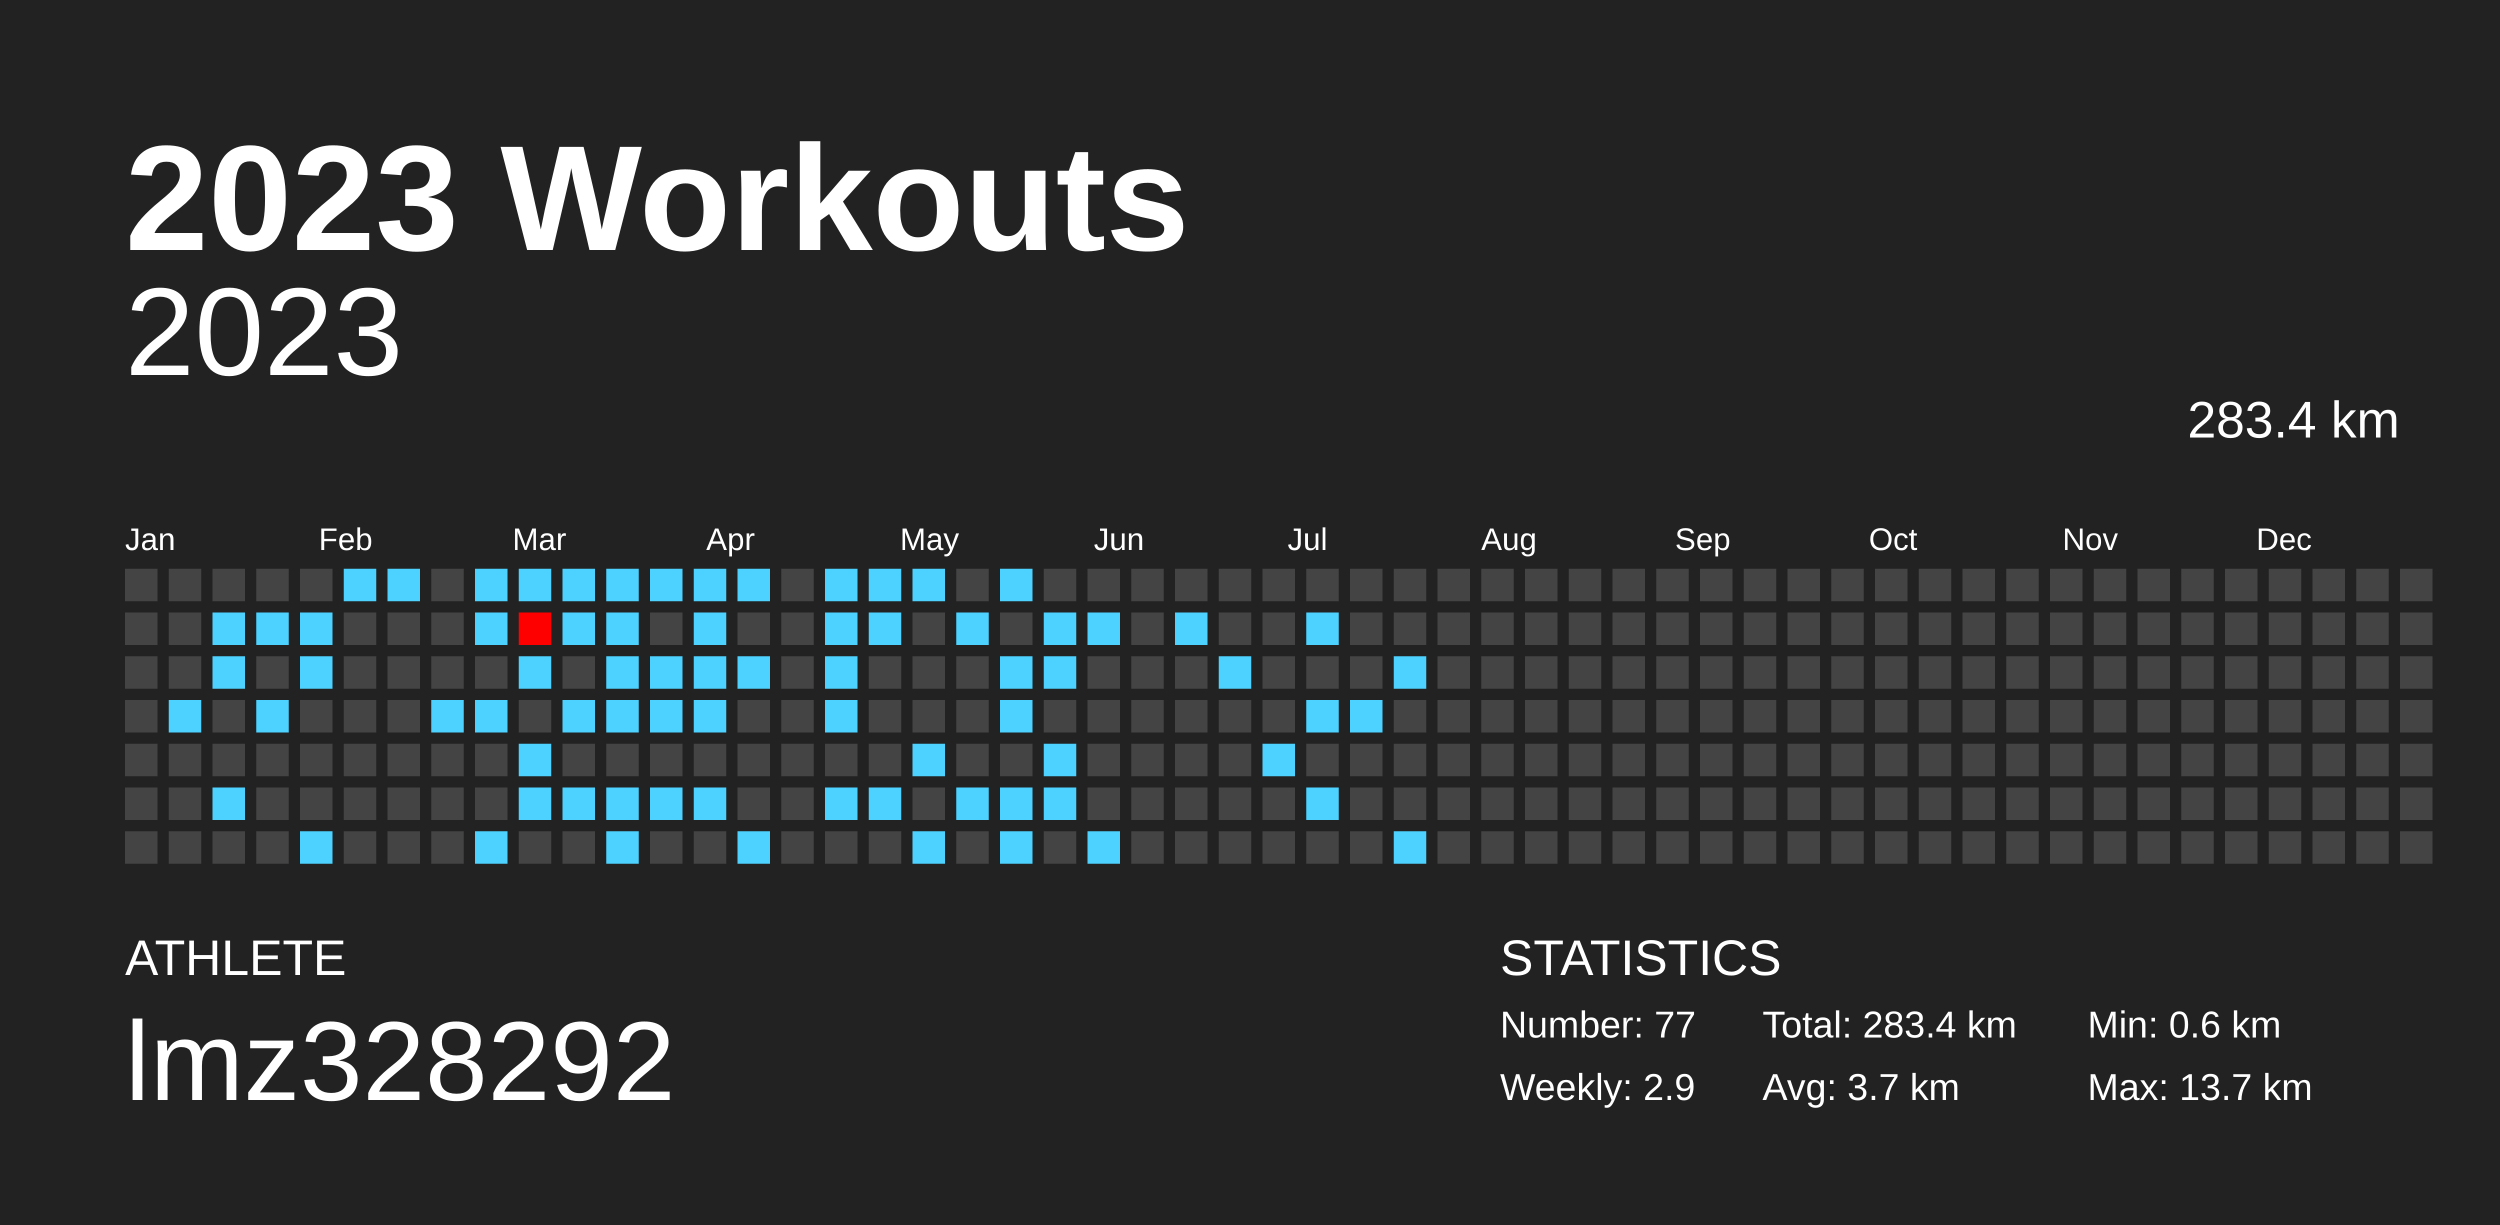
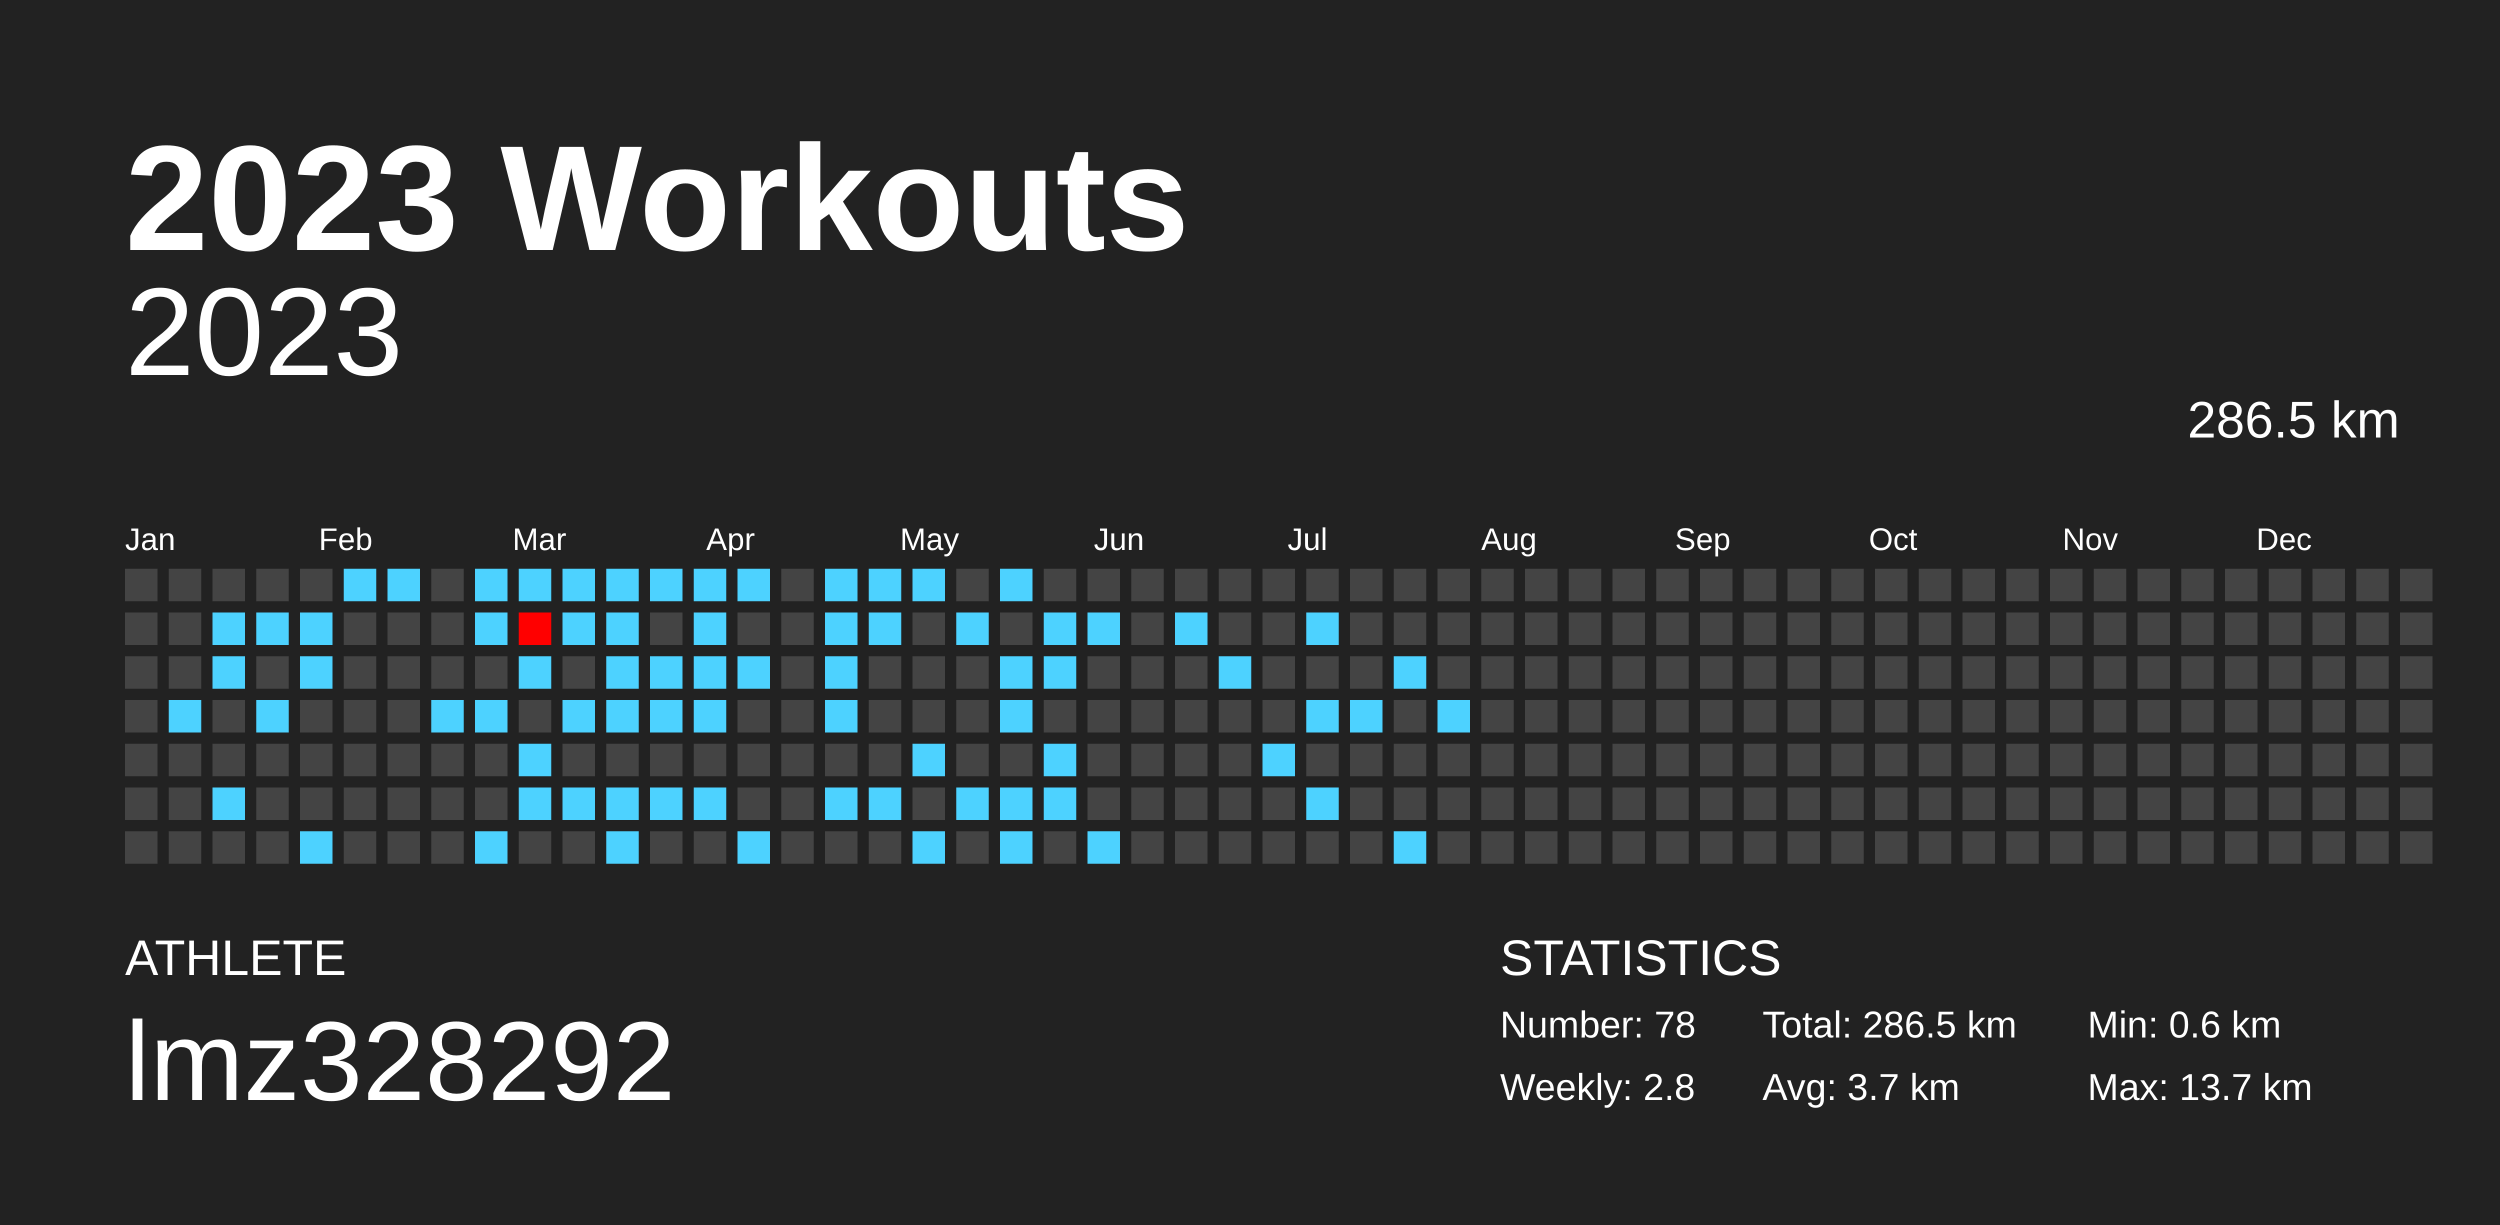
<svg xmlns="http://www.w3.org/2000/svg" baseProfile="full" height="98mm" version="1.1" viewBox="0,0,200,98" width="200mm">
  <defs />
  <rect fill="#222222" height="98" width="200" x="0" y="0" />
  <text fill="#FFFFFF" style="font-size:12px; font-family:Arial; font-weight:bold;" x="10" y="20">2023 Workouts</text>
  <text fill="#FFFFFF" style="font-size:4px; font-family:Arial" x="10" y="78">ATHLETE</text>
  <text fill="#FFFFFF" style="font-size:9px; font-family:Arial" x="10" y="88">lmz328292</text>
  <text fill="#FFFFFF" style="font-size:4px; font-family:Arial" x="120" y="78">STATISTICS</text>
-   <text fill="#FFFFFF" style="font-size:3px; font-family:Arial" x="120" y="83">Number: 77</text>
-   <text fill="#FFFFFF" style="font-size:3px; font-family:Arial" x="120" y="88">Weekly: 2.9</text>
-   <text fill="#FFFFFF" style="font-size:3px; font-family:Arial" x="141" y="83">Total: 283.4 km</text>
+   <text fill="#FFFFFF" style="font-size:3px; font-family:Arial" x="120" y="83">Number: 78</text>
+   <text fill="#FFFFFF" style="font-size:3px; font-family:Arial" x="120" y="88">Weekly: 2.8</text>
+   <text fill="#FFFFFF" style="font-size:3px; font-family:Arial" x="141" y="83">Total: 286.5 km</text>
  <text fill="#FFFFFF" style="font-size:3px; font-family:Arial" x="141" y="88">Avg: 3.7 km</text>
  <text fill="#FFFFFF" style="font-size:3px; font-family:Arial" x="167" y="83">Min: 0.6 km</text>
  <text fill="#FFFFFF" style="font-size:3px; font-family:Arial" x="167" y="88">Max: 13.7 km</text>
  <text alignment-baseline="hanging" fill="#FFFFFF" style="font-size:10.0px; font-family:Arial;" x="10" y="30">2023</text>
-   <text alignment-baseline="hanging" fill="#FFFFFF" style="font-size:4.125px; font-family:Arial;" x="175" y="35">283.4 km</text>
+   <text alignment-baseline="hanging" fill="#FFFFFF" style="font-size:4.125px; font-family:Arial;" x="175" y="35">286.5 km</text>
  <text fill="#FFFFFF" style="font-size:2.5px; font-family:Arial" x="10.0" y="44">Jan</text>
  <text fill="#FFFFFF" style="font-size:2.5px; font-family:Arial" x="25.5" y="44">Feb</text>
  <text fill="#FFFFFF" style="font-size:2.5px; font-family:Arial" x="41.0" y="44">Mar</text>
  <text fill="#FFFFFF" style="font-size:2.5px; font-family:Arial" x="56.5" y="44">Apr</text>
  <text fill="#FFFFFF" style="font-size:2.5px; font-family:Arial" x="72.0" y="44">May</text>
  <text fill="#FFFFFF" style="font-size:2.5px; font-family:Arial" x="87.5" y="44">Jun</text>
  <text fill="#FFFFFF" style="font-size:2.5px; font-family:Arial" x="103.0" y="44">Jul</text>
  <text fill="#FFFFFF" style="font-size:2.5px; font-family:Arial" x="118.5" y="44">Aug</text>
  <text fill="#FFFFFF" style="font-size:2.5px; font-family:Arial" x="134.0" y="44">Sep</text>
  <text fill="#FFFFFF" style="font-size:2.5px; font-family:Arial" x="149.5" y="44">Oct</text>
  <text fill="#FFFFFF" style="font-size:2.5px; font-family:Arial" x="165.0" y="44">Nov</text>
  <text fill="#FFFFFF" style="font-size:2.5px; font-family:Arial" x="180.5" y="44">Dec</text>
  <rect fill="#444444" height="2.6" width="2.6" x="10.0" y="45.5" />
  <rect fill="#444444" height="2.6" width="2.6" x="10.0" y="49.0" />
  <rect fill="#444444" height="2.6" width="2.6" x="10.0" y="52.5" />
  <rect fill="#444444" height="2.6" width="2.6" x="10.0" y="56.0" />
  <rect fill="#444444" height="2.6" width="2.6" x="10.0" y="59.5" />
  <rect fill="#444444" height="2.6" width="2.6" x="10.0" y="63.0" />
  <rect fill="#444444" height="2.6" width="2.6" x="10.0" y="66.5" />
  <rect fill="#444444" height="2.6" width="2.6" x="13.5" y="45.5" />
  <rect fill="#444444" height="2.6" width="2.6" x="13.5" y="49.0" />
  <rect fill="#444444" height="2.6" width="2.6" x="13.5" y="52.5" />
  <rect fill="#4dd2ff" height="2.6" width="2.6" x="13.5" y="56.0" />
  <rect fill="#444444" height="2.6" width="2.6" x="13.5" y="59.5" />
  <rect fill="#444444" height="2.6" width="2.6" x="13.5" y="63.0" />
  <rect fill="#444444" height="2.6" width="2.6" x="13.5" y="66.5" />
  <rect fill="#444444" height="2.6" width="2.6" x="17.0" y="45.5" />
  <rect fill="#4dd2ff" height="2.6" width="2.6" x="17.0" y="49.0" />
  <rect fill="#4dd2ff" height="2.6" width="2.6" x="17.0" y="52.5" />
  <rect fill="#444444" height="2.6" width="2.6" x="17.0" y="56.0" />
  <rect fill="#444444" height="2.6" width="2.6" x="17.0" y="59.5" />
  <rect fill="#4dd2ff" height="2.6" width="2.6" x="17.0" y="63.0" />
  <rect fill="#444444" height="2.6" width="2.6" x="17.0" y="66.5" />
  <rect fill="#444444" height="2.6" width="2.6" x="20.5" y="45.5" />
  <rect fill="#4dd2ff" height="2.6" width="2.6" x="20.5" y="49.0" />
  <rect fill="#444444" height="2.6" width="2.6" x="20.5" y="52.5" />
  <rect fill="#4dd2ff" height="2.6" width="2.6" x="20.5" y="56.0" />
  <rect fill="#444444" height="2.6" width="2.6" x="20.5" y="59.5" />
  <rect fill="#444444" height="2.6" width="2.6" x="20.5" y="63.0" />
  <rect fill="#444444" height="2.6" width="2.6" x="20.5" y="66.5" />
  <rect fill="#444444" height="2.6" width="2.6" x="24.0" y="45.5" />
  <rect fill="#4dd2ff" height="2.6" width="2.6" x="24.0" y="49.0" />
  <rect fill="#4dd2ff" height="2.6" width="2.6" x="24.0" y="52.5" />
  <rect fill="#444444" height="2.6" width="2.6" x="24.0" y="56.0" />
  <rect fill="#444444" height="2.6" width="2.6" x="24.0" y="59.5" />
  <rect fill="#444444" height="2.6" width="2.6" x="24.0" y="63.0" />
  <rect fill="#4dd2ff" height="2.6" width="2.6" x="24.0" y="66.5" />
  <rect fill="#4dd2ff" height="2.6" width="2.6" x="27.5" y="45.5" />
  <rect fill="#444444" height="2.6" width="2.6" x="27.5" y="49.0" />
  <rect fill="#444444" height="2.6" width="2.6" x="27.5" y="52.5" />
  <rect fill="#444444" height="2.6" width="2.6" x="27.5" y="56.0" />
  <rect fill="#444444" height="2.6" width="2.6" x="27.5" y="59.5" />
  <rect fill="#444444" height="2.6" width="2.6" x="27.5" y="63.0" />
  <rect fill="#444444" height="2.6" width="2.6" x="27.5" y="66.5" />
  <rect fill="#4dd2ff" height="2.6" width="2.6" x="31.0" y="45.5" />
  <rect fill="#444444" height="2.6" width="2.6" x="31.0" y="49.0" />
  <rect fill="#444444" height="2.6" width="2.6" x="31.0" y="52.5" />
  <rect fill="#444444" height="2.6" width="2.6" x="31.0" y="56.0" />
  <rect fill="#444444" height="2.6" width="2.6" x="31.0" y="59.5" />
  <rect fill="#444444" height="2.6" width="2.6" x="31.0" y="63.0" />
  <rect fill="#444444" height="2.6" width="2.6" x="31.0" y="66.5" />
  <rect fill="#444444" height="2.6" width="2.6" x="34.5" y="45.5" />
  <rect fill="#444444" height="2.6" width="2.6" x="34.5" y="49.0" />
  <rect fill="#444444" height="2.6" width="2.6" x="34.5" y="52.5" />
  <rect fill="#4dd2ff" height="2.6" width="2.6" x="34.5" y="56.0" />
  <rect fill="#444444" height="2.6" width="2.6" x="34.5" y="59.5" />
  <rect fill="#444444" height="2.6" width="2.6" x="34.5" y="63.0" />
  <rect fill="#444444" height="2.6" width="2.6" x="34.5" y="66.5" />
  <rect fill="#4dd2ff" height="2.6" width="2.6" x="38.0" y="45.5" />
  <rect fill="#4dd2ff" height="2.6" width="2.6" x="38.0" y="49.0" />
  <rect fill="#444444" height="2.6" width="2.6" x="38.0" y="52.5" />
  <rect fill="#4dd2ff" height="2.6" width="2.6" x="38.0" y="56.0" />
  <rect fill="#444444" height="2.6" width="2.6" x="38.0" y="59.5" />
  <rect fill="#444444" height="2.6" width="2.6" x="38.0" y="63.0" />
  <rect fill="#4dd2ff" height="2.6" width="2.6" x="38.0" y="66.5" />
  <rect fill="#4dd2ff" height="2.6" width="2.6" x="41.5" y="45.5" />
  <rect fill="#ff0000" height="2.6" width="2.6" x="41.5" y="49.0" />
  <rect fill="#4dd2ff" height="2.6" width="2.6" x="41.5" y="52.5" />
  <rect fill="#444444" height="2.6" width="2.6" x="41.5" y="56.0" />
  <rect fill="#4dd2ff" height="2.6" width="2.6" x="41.5" y="59.5" />
  <rect fill="#4dd2ff" height="2.6" width="2.6" x="41.5" y="63.0" />
  <rect fill="#444444" height="2.6" width="2.6" x="41.5" y="66.5" />
  <rect fill="#4dd2ff" height="2.6" width="2.6" x="45.0" y="45.5" />
  <rect fill="#4dd2ff" height="2.6" width="2.6" x="45.0" y="49.0" />
  <rect fill="#444444" height="2.6" width="2.6" x="45.0" y="52.5" />
  <rect fill="#4dd2ff" height="2.6" width="2.6" x="45.0" y="56.0" />
  <rect fill="#444444" height="2.6" width="2.6" x="45.0" y="59.5" />
  <rect fill="#4dd2ff" height="2.6" width="2.6" x="45.0" y="63.0" />
  <rect fill="#444444" height="2.6" width="2.6" x="45.0" y="66.5" />
  <rect fill="#4dd2ff" height="2.6" width="2.6" x="48.5" y="45.5" />
  <rect fill="#4dd2ff" height="2.6" width="2.6" x="48.5" y="49.0" />
  <rect fill="#4dd2ff" height="2.6" width="2.6" x="48.5" y="52.5" />
  <rect fill="#4dd2ff" height="2.6" width="2.6" x="48.5" y="56.0" />
  <rect fill="#444444" height="2.6" width="2.6" x="48.5" y="59.5" />
  <rect fill="#4dd2ff" height="2.6" width="2.6" x="48.5" y="63.0" />
  <rect fill="#4dd2ff" height="2.6" width="2.6" x="48.5" y="66.5" />
  <rect fill="#4dd2ff" height="2.6" width="2.6" x="52.0" y="45.5" />
  <rect fill="#444444" height="2.6" width="2.6" x="52.0" y="49.0" />
  <rect fill="#4dd2ff" height="2.6" width="2.6" x="52.0" y="52.5" />
  <rect fill="#4dd2ff" height="2.6" width="2.6" x="52.0" y="56.0" />
  <rect fill="#444444" height="2.6" width="2.6" x="52.0" y="59.5" />
  <rect fill="#4dd2ff" height="2.6" width="2.6" x="52.0" y="63.0" />
  <rect fill="#444444" height="2.6" width="2.6" x="52.0" y="66.5" />
  <rect fill="#4dd2ff" height="2.6" width="2.6" x="55.5" y="45.5" />
  <rect fill="#4dd2ff" height="2.6" width="2.6" x="55.5" y="49.0" />
  <rect fill="#4dd2ff" height="2.6" width="2.6" x="55.5" y="52.5" />
  <rect fill="#4dd2ff" height="2.6" width="2.6" x="55.5" y="56.0" />
  <rect fill="#444444" height="2.6" width="2.6" x="55.5" y="59.5" />
  <rect fill="#4dd2ff" height="2.6" width="2.6" x="55.5" y="63.0" />
  <rect fill="#444444" height="2.6" width="2.6" x="55.5" y="66.5" />
  <rect fill="#4dd2ff" height="2.6" width="2.6" x="59.0" y="45.5" />
  <rect fill="#444444" height="2.6" width="2.6" x="59.0" y="49.0" />
  <rect fill="#4dd2ff" height="2.6" width="2.6" x="59.0" y="52.5" />
  <rect fill="#444444" height="2.6" width="2.6" x="59.0" y="56.0" />
  <rect fill="#444444" height="2.6" width="2.6" x="59.0" y="59.5" />
  <rect fill="#444444" height="2.6" width="2.6" x="59.0" y="63.0" />
  <rect fill="#4dd2ff" height="2.6" width="2.6" x="59.0" y="66.5" />
  <rect fill="#444444" height="2.6" width="2.6" x="62.5" y="45.5" />
  <rect fill="#444444" height="2.6" width="2.6" x="62.5" y="49.0" />
  <rect fill="#444444" height="2.6" width="2.6" x="62.5" y="52.5" />
  <rect fill="#444444" height="2.6" width="2.6" x="62.5" y="56.0" />
  <rect fill="#444444" height="2.6" width="2.6" x="62.5" y="59.5" />
  <rect fill="#444444" height="2.6" width="2.6" x="62.5" y="63.0" />
  <rect fill="#444444" height="2.6" width="2.6" x="62.5" y="66.5" />
  <rect fill="#4dd2ff" height="2.6" width="2.6" x="66.0" y="45.5" />
  <rect fill="#4dd2ff" height="2.6" width="2.6" x="66.0" y="49.0" />
  <rect fill="#4dd2ff" height="2.6" width="2.6" x="66.0" y="52.5" />
  <rect fill="#4dd2ff" height="2.6" width="2.6" x="66.0" y="56.0" />
  <rect fill="#444444" height="2.6" width="2.6" x="66.0" y="59.5" />
  <rect fill="#4dd2ff" height="2.6" width="2.6" x="66.0" y="63.0" />
  <rect fill="#444444" height="2.6" width="2.6" x="66.0" y="66.5" />
  <rect fill="#4dd2ff" height="2.6" width="2.6" x="69.5" y="45.5" />
  <rect fill="#4dd2ff" height="2.6" width="2.6" x="69.5" y="49.0" />
  <rect fill="#444444" height="2.6" width="2.6" x="69.5" y="52.5" />
  <rect fill="#444444" height="2.6" width="2.6" x="69.5" y="56.0" />
  <rect fill="#444444" height="2.6" width="2.6" x="69.5" y="59.5" />
  <rect fill="#4dd2ff" height="2.6" width="2.6" x="69.5" y="63.0" />
  <rect fill="#444444" height="2.6" width="2.6" x="69.5" y="66.5" />
  <rect fill="#4dd2ff" height="2.6" width="2.6" x="73.0" y="45.5" />
  <rect fill="#444444" height="2.6" width="2.6" x="73.0" y="49.0" />
  <rect fill="#444444" height="2.6" width="2.6" x="73.0" y="52.5" />
  <rect fill="#444444" height="2.6" width="2.6" x="73.0" y="56.0" />
  <rect fill="#4dd2ff" height="2.6" width="2.6" x="73.0" y="59.5" />
  <rect fill="#444444" height="2.6" width="2.6" x="73.0" y="63.0" />
  <rect fill="#4dd2ff" height="2.6" width="2.6" x="73.0" y="66.5" />
  <rect fill="#444444" height="2.6" width="2.6" x="76.5" y="45.5" />
  <rect fill="#4dd2ff" height="2.6" width="2.6" x="76.5" y="49.0" />
  <rect fill="#444444" height="2.6" width="2.6" x="76.5" y="52.5" />
  <rect fill="#444444" height="2.6" width="2.6" x="76.5" y="56.0" />
  <rect fill="#444444" height="2.6" width="2.6" x="76.5" y="59.5" />
  <rect fill="#4dd2ff" height="2.6" width="2.6" x="76.5" y="63.0" />
  <rect fill="#444444" height="2.6" width="2.6" x="76.5" y="66.5" />
  <rect fill="#4dd2ff" height="2.6" width="2.6" x="80.0" y="45.5" />
  <rect fill="#444444" height="2.6" width="2.6" x="80.0" y="49.0" />
  <rect fill="#4dd2ff" height="2.6" width="2.6" x="80.0" y="52.5" />
  <rect fill="#4dd2ff" height="2.6" width="2.6" x="80.0" y="56.0" />
  <rect fill="#444444" height="2.6" width="2.6" x="80.0" y="59.5" />
  <rect fill="#4dd2ff" height="2.6" width="2.6" x="80.0" y="63.0" />
  <rect fill="#4dd2ff" height="2.6" width="2.6" x="80.0" y="66.5" />
  <rect fill="#444444" height="2.6" width="2.6" x="83.5" y="45.5" />
  <rect fill="#4dd2ff" height="2.6" width="2.6" x="83.5" y="49.0" />
  <rect fill="#4dd2ff" height="2.6" width="2.6" x="83.5" y="52.5" />
  <rect fill="#444444" height="2.6" width="2.6" x="83.5" y="56.0" />
  <rect fill="#4dd2ff" height="2.6" width="2.6" x="83.5" y="59.5" />
  <rect fill="#4dd2ff" height="2.6" width="2.6" x="83.5" y="63.0" />
  <rect fill="#444444" height="2.6" width="2.6" x="83.5" y="66.5" />
  <rect fill="#444444" height="2.6" width="2.6" x="87.0" y="45.5" />
  <rect fill="#4dd2ff" height="2.6" width="2.6" x="87.0" y="49.0" />
  <rect fill="#444444" height="2.6" width="2.6" x="87.0" y="52.5" />
  <rect fill="#444444" height="2.6" width="2.6" x="87.0" y="56.0" />
  <rect fill="#444444" height="2.6" width="2.6" x="87.0" y="59.5" />
  <rect fill="#444444" height="2.6" width="2.6" x="87.0" y="63.0" />
  <rect fill="#4dd2ff" height="2.6" width="2.6" x="87.0" y="66.5" />
  <rect fill="#444444" height="2.6" width="2.6" x="90.5" y="45.5" />
  <rect fill="#444444" height="2.6" width="2.6" x="90.5" y="49.0" />
  <rect fill="#444444" height="2.6" width="2.6" x="90.5" y="52.5" />
  <rect fill="#444444" height="2.6" width="2.6" x="90.5" y="56.0" />
  <rect fill="#444444" height="2.6" width="2.6" x="90.5" y="59.5" />
  <rect fill="#444444" height="2.6" width="2.6" x="90.5" y="63.0" />
  <rect fill="#444444" height="2.6" width="2.6" x="90.5" y="66.5" />
  <rect fill="#444444" height="2.6" width="2.6" x="94.0" y="45.5" />
  <rect fill="#4dd2ff" height="2.6" width="2.6" x="94.0" y="49.0" />
  <rect fill="#444444" height="2.6" width="2.6" x="94.0" y="52.5" />
  <rect fill="#444444" height="2.6" width="2.6" x="94.0" y="56.0" />
  <rect fill="#444444" height="2.6" width="2.6" x="94.0" y="59.5" />
  <rect fill="#444444" height="2.6" width="2.6" x="94.0" y="63.0" />
  <rect fill="#444444" height="2.6" width="2.6" x="94.0" y="66.5" />
  <rect fill="#444444" height="2.6" width="2.6" x="97.5" y="45.5" />
  <rect fill="#444444" height="2.6" width="2.6" x="97.5" y="49.0" />
  <rect fill="#4dd2ff" height="2.6" width="2.6" x="97.5" y="52.5" />
  <rect fill="#444444" height="2.6" width="2.6" x="97.5" y="56.0" />
  <rect fill="#444444" height="2.6" width="2.6" x="97.5" y="59.5" />
  <rect fill="#444444" height="2.6" width="2.6" x="97.5" y="63.0" />
  <rect fill="#444444" height="2.6" width="2.6" x="97.5" y="66.5" />
  <rect fill="#444444" height="2.6" width="2.6" x="101.0" y="45.5" />
  <rect fill="#444444" height="2.6" width="2.6" x="101.0" y="49.0" />
  <rect fill="#444444" height="2.6" width="2.6" x="101.0" y="52.5" />
  <rect fill="#444444" height="2.6" width="2.6" x="101.0" y="56.0" />
  <rect fill="#4dd2ff" height="2.6" width="2.6" x="101.0" y="59.5" />
  <rect fill="#444444" height="2.6" width="2.6" x="101.0" y="63.0" />
  <rect fill="#444444" height="2.6" width="2.6" x="101.0" y="66.5" />
  <rect fill="#444444" height="2.6" width="2.6" x="104.5" y="45.5" />
  <rect fill="#4dd2ff" height="2.6" width="2.6" x="104.5" y="49.0" />
  <rect fill="#444444" height="2.6" width="2.6" x="104.5" y="52.5" />
  <rect fill="#4dd2ff" height="2.6" width="2.6" x="104.5" y="56.0" />
  <rect fill="#444444" height="2.6" width="2.6" x="104.5" y="59.5" />
  <rect fill="#4dd2ff" height="2.6" width="2.6" x="104.5" y="63.0" />
  <rect fill="#444444" height="2.6" width="2.6" x="104.5" y="66.5" />
  <rect fill="#444444" height="2.6" width="2.6" x="108.0" y="45.5" />
  <rect fill="#444444" height="2.6" width="2.6" x="108.0" y="49.0" />
  <rect fill="#444444" height="2.6" width="2.6" x="108.0" y="52.5" />
  <rect fill="#4dd2ff" height="2.6" width="2.6" x="108.0" y="56.0" />
  <rect fill="#444444" height="2.6" width="2.6" x="108.0" y="59.5" />
  <rect fill="#444444" height="2.6" width="2.6" x="108.0" y="63.0" />
  <rect fill="#444444" height="2.6" width="2.6" x="108.0" y="66.5" />
  <rect fill="#444444" height="2.6" width="2.6" x="111.5" y="45.5" />
  <rect fill="#444444" height="2.6" width="2.6" x="111.5" y="49.0" />
  <rect fill="#4dd2ff" height="2.6" width="2.6" x="111.5" y="52.5" />
  <rect fill="#444444" height="2.6" width="2.6" x="111.5" y="56.0" />
  <rect fill="#444444" height="2.6" width="2.6" x="111.5" y="59.5" />
  <rect fill="#444444" height="2.6" width="2.6" x="111.5" y="63.0" />
  <rect fill="#4dd2ff" height="2.6" width="2.6" x="111.5" y="66.5" />
  <rect fill="#444444" height="2.6" width="2.6" x="115.0" y="45.5" />
  <rect fill="#444444" height="2.6" width="2.6" x="115.0" y="49.0" />
  <rect fill="#444444" height="2.6" width="2.6" x="115.0" y="52.5" />
-   <rect fill="#444444" height="2.6" width="2.6" x="115.0" y="56.0" />
+   <rect fill="#4dd2ff" height="2.6" width="2.6" x="115.0" y="56.0" />
  <rect fill="#444444" height="2.6" width="2.6" x="115.0" y="59.5" />
  <rect fill="#444444" height="2.6" width="2.6" x="115.0" y="63.0" />
  <rect fill="#444444" height="2.6" width="2.6" x="115.0" y="66.5" />
  <rect fill="#444444" height="2.6" width="2.6" x="118.5" y="45.5" />
  <rect fill="#444444" height="2.6" width="2.6" x="118.5" y="49.0" />
  <rect fill="#444444" height="2.6" width="2.6" x="118.5" y="52.5" />
  <rect fill="#444444" height="2.6" width="2.6" x="118.5" y="56.0" />
  <rect fill="#444444" height="2.6" width="2.6" x="118.5" y="59.5" />
  <rect fill="#444444" height="2.6" width="2.6" x="118.5" y="63.0" />
  <rect fill="#444444" height="2.6" width="2.6" x="118.5" y="66.5" />
  <rect fill="#444444" height="2.6" width="2.6" x="122.0" y="45.5" />
  <rect fill="#444444" height="2.6" width="2.6" x="122.0" y="49.0" />
  <rect fill="#444444" height="2.6" width="2.6" x="122.0" y="52.5" />
  <rect fill="#444444" height="2.6" width="2.6" x="122.0" y="56.0" />
  <rect fill="#444444" height="2.6" width="2.6" x="122.0" y="59.5" />
  <rect fill="#444444" height="2.6" width="2.6" x="122.0" y="63.0" />
  <rect fill="#444444" height="2.6" width="2.6" x="122.0" y="66.5" />
  <rect fill="#444444" height="2.6" width="2.6" x="125.5" y="45.5" />
  <rect fill="#444444" height="2.6" width="2.6" x="125.5" y="49.0" />
  <rect fill="#444444" height="2.6" width="2.6" x="125.5" y="52.5" />
  <rect fill="#444444" height="2.6" width="2.6" x="125.5" y="56.0" />
  <rect fill="#444444" height="2.6" width="2.6" x="125.5" y="59.5" />
  <rect fill="#444444" height="2.6" width="2.6" x="125.5" y="63.0" />
  <rect fill="#444444" height="2.6" width="2.6" x="125.5" y="66.5" />
  <rect fill="#444444" height="2.6" width="2.6" x="129.0" y="45.5" />
  <rect fill="#444444" height="2.6" width="2.6" x="129.0" y="49.0" />
  <rect fill="#444444" height="2.6" width="2.6" x="129.0" y="52.5" />
  <rect fill="#444444" height="2.6" width="2.6" x="129.0" y="56.0" />
  <rect fill="#444444" height="2.6" width="2.6" x="129.0" y="59.5" />
  <rect fill="#444444" height="2.6" width="2.6" x="129.0" y="63.0" />
  <rect fill="#444444" height="2.6" width="2.6" x="129.0" y="66.5" />
  <rect fill="#444444" height="2.6" width="2.6" x="132.5" y="45.5" />
  <rect fill="#444444" height="2.6" width="2.6" x="132.5" y="49.0" />
  <rect fill="#444444" height="2.6" width="2.6" x="132.5" y="52.5" />
  <rect fill="#444444" height="2.6" width="2.6" x="132.5" y="56.0" />
  <rect fill="#444444" height="2.6" width="2.6" x="132.5" y="59.5" />
  <rect fill="#444444" height="2.6" width="2.6" x="132.5" y="63.0" />
  <rect fill="#444444" height="2.6" width="2.6" x="132.5" y="66.5" />
  <rect fill="#444444" height="2.6" width="2.6" x="136.0" y="45.5" />
  <rect fill="#444444" height="2.6" width="2.6" x="136.0" y="49.0" />
  <rect fill="#444444" height="2.6" width="2.6" x="136.0" y="52.5" />
  <rect fill="#444444" height="2.6" width="2.6" x="136.0" y="56.0" />
  <rect fill="#444444" height="2.6" width="2.6" x="136.0" y="59.5" />
  <rect fill="#444444" height="2.6" width="2.6" x="136.0" y="63.0" />
  <rect fill="#444444" height="2.6" width="2.6" x="136.0" y="66.5" />
  <rect fill="#444444" height="2.6" width="2.6" x="139.5" y="45.5" />
  <rect fill="#444444" height="2.6" width="2.6" x="139.5" y="49.0" />
  <rect fill="#444444" height="2.6" width="2.6" x="139.5" y="52.5" />
  <rect fill="#444444" height="2.6" width="2.6" x="139.5" y="56.0" />
  <rect fill="#444444" height="2.6" width="2.6" x="139.5" y="59.5" />
  <rect fill="#444444" height="2.6" width="2.6" x="139.5" y="63.0" />
  <rect fill="#444444" height="2.6" width="2.6" x="139.5" y="66.5" />
  <rect fill="#444444" height="2.6" width="2.6" x="143.0" y="45.5" />
  <rect fill="#444444" height="2.6" width="2.6" x="143.0" y="49.0" />
  <rect fill="#444444" height="2.6" width="2.6" x="143.0" y="52.5" />
  <rect fill="#444444" height="2.6" width="2.6" x="143.0" y="56.0" />
  <rect fill="#444444" height="2.6" width="2.6" x="143.0" y="59.5" />
  <rect fill="#444444" height="2.6" width="2.6" x="143.0" y="63.0" />
  <rect fill="#444444" height="2.6" width="2.6" x="143.0" y="66.5" />
  <rect fill="#444444" height="2.6" width="2.6" x="146.5" y="45.5" />
  <rect fill="#444444" height="2.6" width="2.6" x="146.5" y="49.0" />
  <rect fill="#444444" height="2.6" width="2.6" x="146.5" y="52.5" />
  <rect fill="#444444" height="2.6" width="2.6" x="146.5" y="56.0" />
  <rect fill="#444444" height="2.6" width="2.6" x="146.5" y="59.5" />
  <rect fill="#444444" height="2.6" width="2.6" x="146.5" y="63.0" />
  <rect fill="#444444" height="2.6" width="2.6" x="146.5" y="66.5" />
  <rect fill="#444444" height="2.6" width="2.6" x="150.0" y="45.5" />
  <rect fill="#444444" height="2.6" width="2.6" x="150.0" y="49.0" />
  <rect fill="#444444" height="2.6" width="2.6" x="150.0" y="52.5" />
  <rect fill="#444444" height="2.6" width="2.6" x="150.0" y="56.0" />
  <rect fill="#444444" height="2.6" width="2.6" x="150.0" y="59.5" />
  <rect fill="#444444" height="2.6" width="2.6" x="150.0" y="63.0" />
  <rect fill="#444444" height="2.6" width="2.6" x="150.0" y="66.5" />
  <rect fill="#444444" height="2.6" width="2.6" x="153.5" y="45.5" />
  <rect fill="#444444" height="2.6" width="2.6" x="153.5" y="49.0" />
  <rect fill="#444444" height="2.6" width="2.6" x="153.5" y="52.5" />
  <rect fill="#444444" height="2.6" width="2.6" x="153.5" y="56.0" />
  <rect fill="#444444" height="2.6" width="2.6" x="153.5" y="59.5" />
  <rect fill="#444444" height="2.6" width="2.6" x="153.5" y="63.0" />
  <rect fill="#444444" height="2.6" width="2.6" x="153.5" y="66.5" />
  <rect fill="#444444" height="2.6" width="2.6" x="157.0" y="45.5" />
  <rect fill="#444444" height="2.6" width="2.6" x="157.0" y="49.0" />
  <rect fill="#444444" height="2.6" width="2.6" x="157.0" y="52.5" />
  <rect fill="#444444" height="2.6" width="2.6" x="157.0" y="56.0" />
  <rect fill="#444444" height="2.6" width="2.6" x="157.0" y="59.5" />
  <rect fill="#444444" height="2.6" width="2.6" x="157.0" y="63.0" />
  <rect fill="#444444" height="2.6" width="2.6" x="157.0" y="66.5" />
  <rect fill="#444444" height="2.6" width="2.6" x="160.5" y="45.5" />
  <rect fill="#444444" height="2.6" width="2.6" x="160.5" y="49.0" />
  <rect fill="#444444" height="2.6" width="2.6" x="160.5" y="52.5" />
  <rect fill="#444444" height="2.6" width="2.6" x="160.5" y="56.0" />
  <rect fill="#444444" height="2.6" width="2.6" x="160.5" y="59.5" />
  <rect fill="#444444" height="2.6" width="2.6" x="160.5" y="63.0" />
  <rect fill="#444444" height="2.6" width="2.6" x="160.5" y="66.5" />
  <rect fill="#444444" height="2.6" width="2.6" x="164.0" y="45.5" />
  <rect fill="#444444" height="2.6" width="2.6" x="164.0" y="49.0" />
  <rect fill="#444444" height="2.6" width="2.6" x="164.0" y="52.5" />
  <rect fill="#444444" height="2.6" width="2.6" x="164.0" y="56.0" />
  <rect fill="#444444" height="2.6" width="2.6" x="164.0" y="59.5" />
  <rect fill="#444444" height="2.6" width="2.6" x="164.0" y="63.0" />
  <rect fill="#444444" height="2.6" width="2.6" x="164.0" y="66.5" />
  <rect fill="#444444" height="2.6" width="2.6" x="167.5" y="45.5" />
  <rect fill="#444444" height="2.6" width="2.6" x="167.5" y="49.0" />
  <rect fill="#444444" height="2.6" width="2.6" x="167.5" y="52.5" />
  <rect fill="#444444" height="2.6" width="2.6" x="167.5" y="56.0" />
  <rect fill="#444444" height="2.6" width="2.6" x="167.5" y="59.5" />
  <rect fill="#444444" height="2.6" width="2.6" x="167.5" y="63.0" />
  <rect fill="#444444" height="2.6" width="2.6" x="167.5" y="66.5" />
  <rect fill="#444444" height="2.6" width="2.6" x="171.0" y="45.5" />
  <rect fill="#444444" height="2.6" width="2.6" x="171.0" y="49.0" />
  <rect fill="#444444" height="2.6" width="2.6" x="171.0" y="52.5" />
  <rect fill="#444444" height="2.6" width="2.6" x="171.0" y="56.0" />
  <rect fill="#444444" height="2.6" width="2.6" x="171.0" y="59.5" />
  <rect fill="#444444" height="2.6" width="2.6" x="171.0" y="63.0" />
  <rect fill="#444444" height="2.6" width="2.6" x="171.0" y="66.5" />
  <rect fill="#444444" height="2.6" width="2.6" x="174.5" y="45.5" />
  <rect fill="#444444" height="2.6" width="2.6" x="174.5" y="49.0" />
  <rect fill="#444444" height="2.6" width="2.6" x="174.5" y="52.5" />
  <rect fill="#444444" height="2.6" width="2.6" x="174.5" y="56.0" />
  <rect fill="#444444" height="2.6" width="2.6" x="174.5" y="59.5" />
  <rect fill="#444444" height="2.6" width="2.6" x="174.5" y="63.0" />
  <rect fill="#444444" height="2.6" width="2.6" x="174.5" y="66.5" />
  <rect fill="#444444" height="2.6" width="2.6" x="178.0" y="45.5" />
  <rect fill="#444444" height="2.6" width="2.6" x="178.0" y="49.0" />
  <rect fill="#444444" height="2.6" width="2.6" x="178.0" y="52.5" />
  <rect fill="#444444" height="2.6" width="2.6" x="178.0" y="56.0" />
  <rect fill="#444444" height="2.6" width="2.6" x="178.0" y="59.5" />
  <rect fill="#444444" height="2.6" width="2.6" x="178.0" y="63.0" />
  <rect fill="#444444" height="2.6" width="2.6" x="178.0" y="66.5" />
  <rect fill="#444444" height="2.6" width="2.6" x="181.5" y="45.5" />
  <rect fill="#444444" height="2.6" width="2.6" x="181.5" y="49.0" />
  <rect fill="#444444" height="2.6" width="2.6" x="181.5" y="52.5" />
  <rect fill="#444444" height="2.6" width="2.6" x="181.5" y="56.0" />
  <rect fill="#444444" height="2.6" width="2.6" x="181.5" y="59.5" />
  <rect fill="#444444" height="2.6" width="2.6" x="181.5" y="63.0" />
  <rect fill="#444444" height="2.6" width="2.6" x="181.5" y="66.5" />
  <rect fill="#444444" height="2.6" width="2.6" x="185.0" y="45.5" />
  <rect fill="#444444" height="2.6" width="2.6" x="185.0" y="49.0" />
  <rect fill="#444444" height="2.6" width="2.6" x="185.0" y="52.5" />
  <rect fill="#444444" height="2.6" width="2.6" x="185.0" y="56.0" />
  <rect fill="#444444" height="2.6" width="2.6" x="185.0" y="59.5" />
  <rect fill="#444444" height="2.6" width="2.6" x="185.0" y="63.0" />
  <rect fill="#444444" height="2.6" width="2.6" x="185.0" y="66.5" />
  <rect fill="#444444" height="2.6" width="2.6" x="188.5" y="45.5" />
  <rect fill="#444444" height="2.6" width="2.6" x="188.5" y="49.0" />
  <rect fill="#444444" height="2.6" width="2.6" x="188.5" y="52.5" />
  <rect fill="#444444" height="2.6" width="2.6" x="188.5" y="56.0" />
  <rect fill="#444444" height="2.6" width="2.6" x="188.5" y="59.5" />
  <rect fill="#444444" height="2.6" width="2.6" x="188.5" y="63.0" />
  <rect fill="#444444" height="2.6" width="2.6" x="188.5" y="66.5" />
  <rect fill="#444444" height="2.6" width="2.6" x="192.0" y="45.5" />
  <rect fill="#444444" height="2.6" width="2.6" x="192.0" y="49.0" />
  <rect fill="#444444" height="2.6" width="2.6" x="192.0" y="52.5" />
  <rect fill="#444444" height="2.6" width="2.6" x="192.0" y="56.0" />
  <rect fill="#444444" height="2.6" width="2.6" x="192.0" y="59.5" />
  <rect fill="#444444" height="2.6" width="2.6" x="192.0" y="63.0" />
  <rect fill="#444444" height="2.6" width="2.6" x="192.0" y="66.5" />
</svg>
